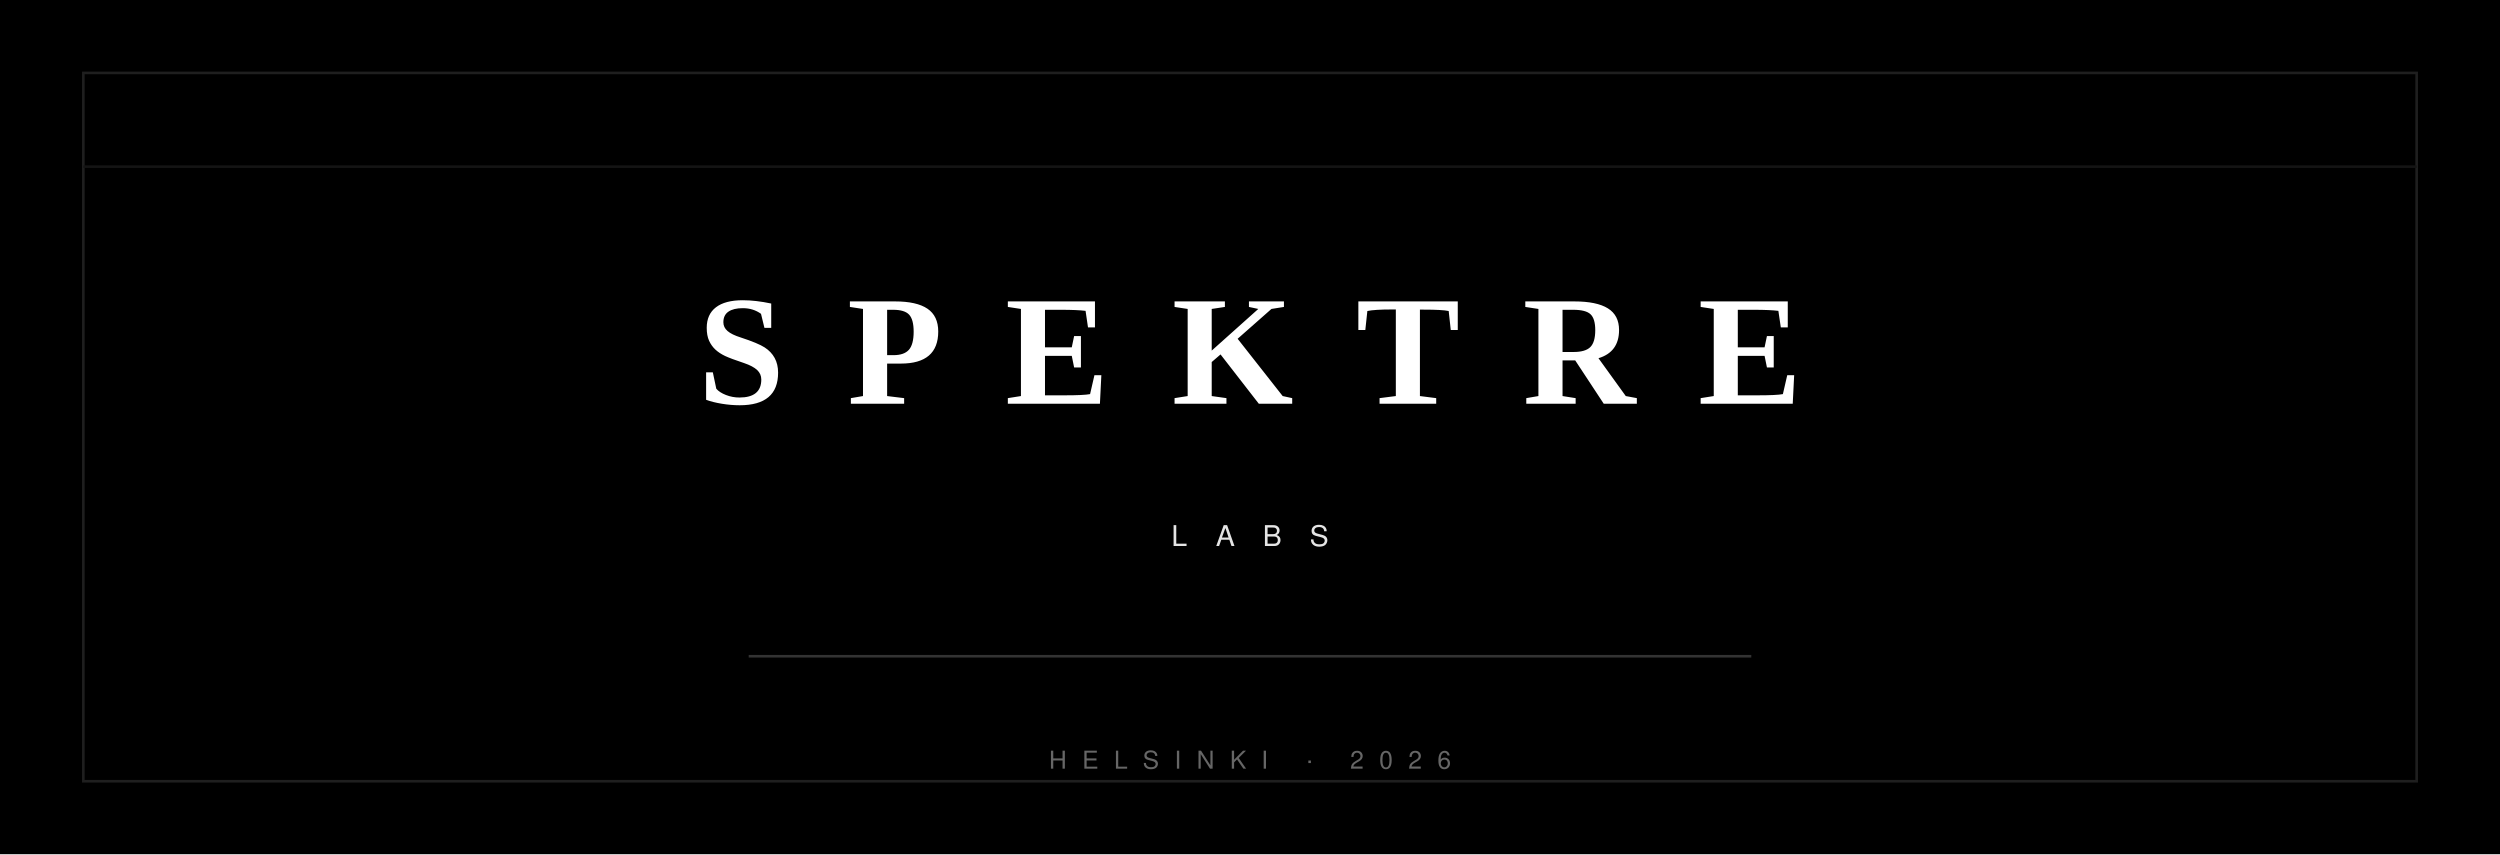
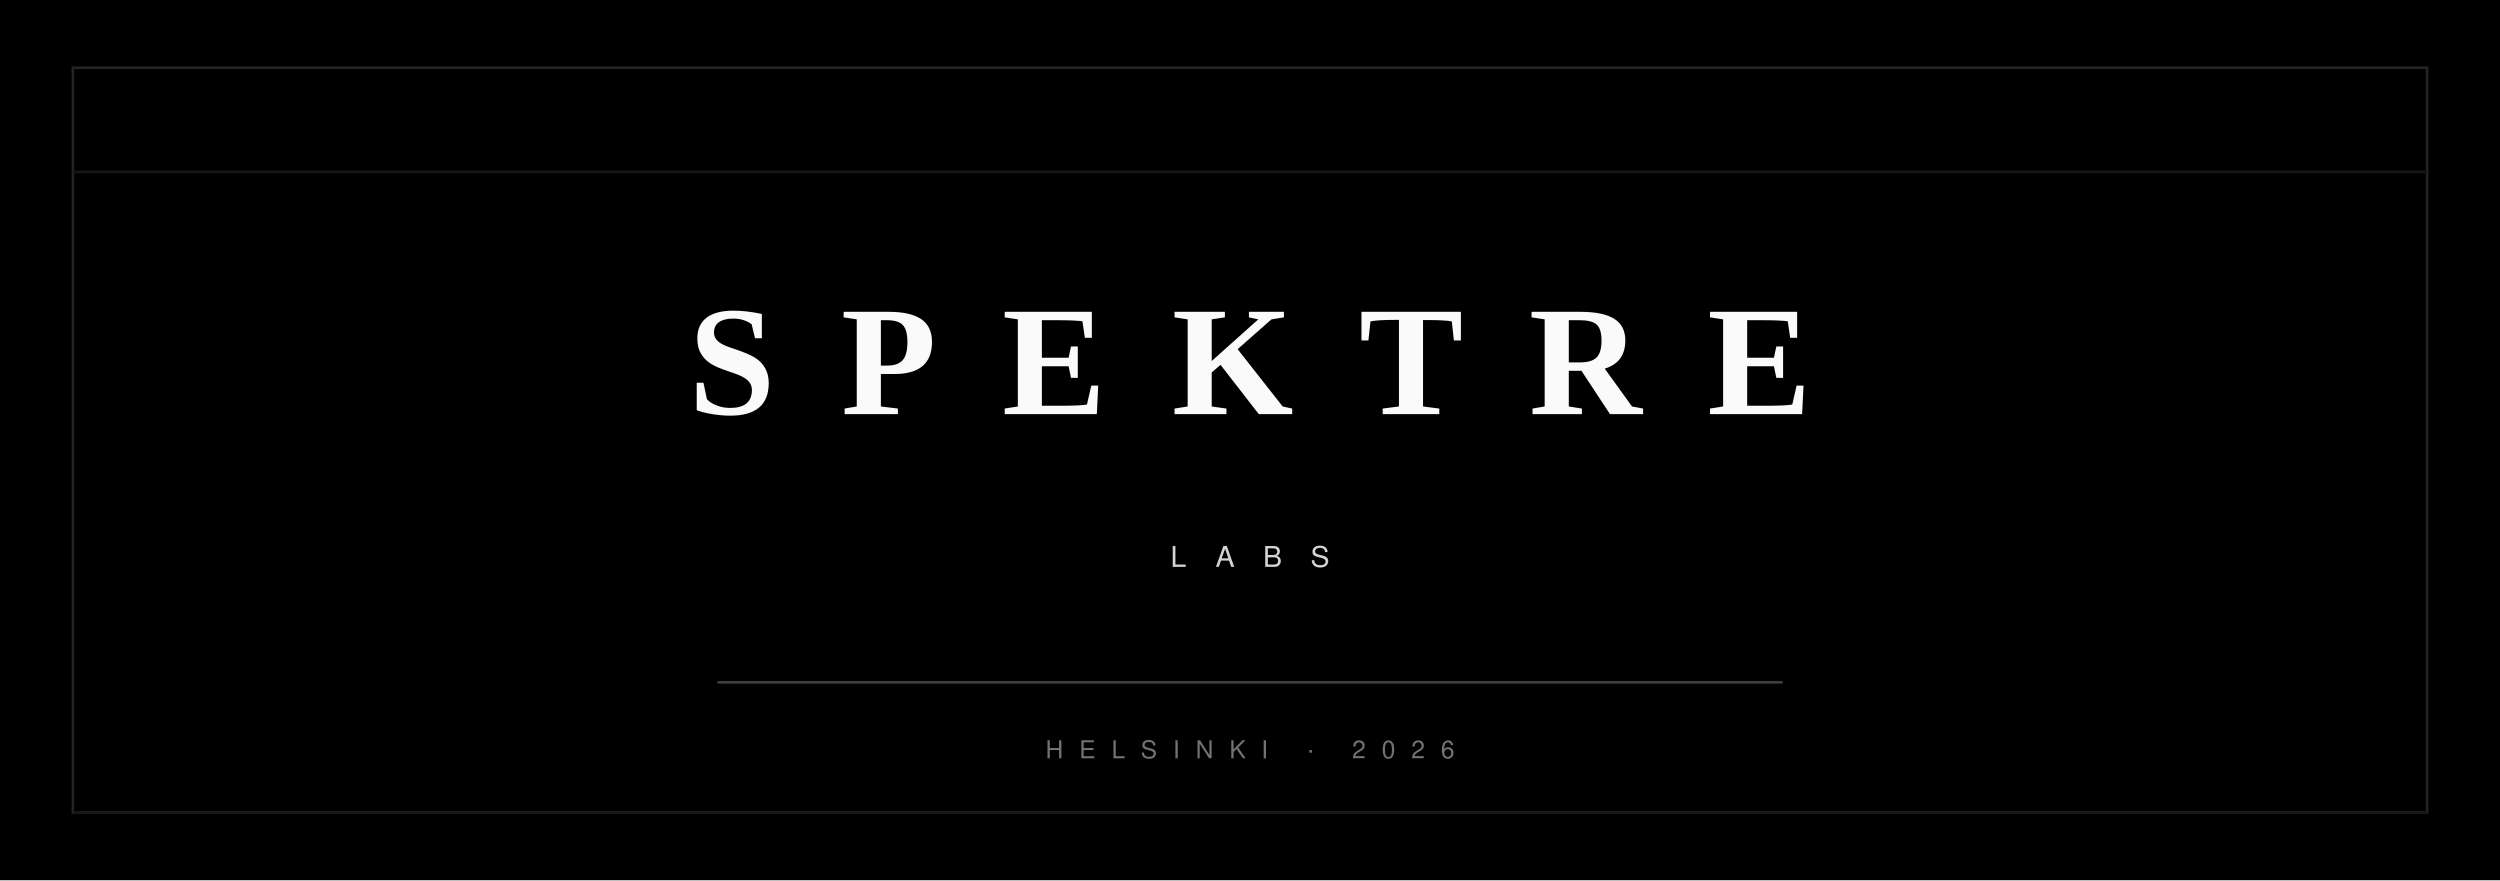
- <svg xmlns="http://www.w3.org/2000/svg" width="960" height="328" viewBox="0 0 960 328" role="img" aria-labelledby="title desc">
-   <rect width="960" height="328" fill="#000000" />
-   <rect x="32" y="28" width="896" height="272" fill="none" stroke="#1f1f1f" stroke-width="1" />
-   <line x1="32" y1="64" x2="928" y2="64" stroke="#141414" stroke-width="1" />
+ <svg xmlns="http://www.w3.org/2000/svg" width="960" height="338" viewBox="0 0 960 338" role="img" aria-labelledby="title desc">
+   <rect width="960" height="338" fill="#000000" />
+   <rect x="28" y="26" width="904" height="286" fill="none" stroke="#242424" stroke-width="1" />
+   <line x1="28" y1="66" x2="932" y2="66" stroke="#161616" stroke-width="1" />
+   <line x1="28" y1="312" x2="932" y2="312" stroke="#161616" stroke-width="1" />
  <style>
    .brand {
      font-family: "Times New Roman", Times, ui-serif, serif;
      font-size: 60px;
      font-weight: 600;
-       fill: #ffffff;
-       letter-spacing: 0.4em;
+       fill: #fafafa;
+       letter-spacing: 0.42em;
      text-anchor: middle;
      dominant-baseline: middle;
    }
    .sub {
      font-family: ui-sans-serif, system-ui, -apple-system, "Segoe UI", "Helvetica Neue", Helvetica, Arial, sans-serif;
      font-size: 11px;
      font-weight: 500;
-       fill: #e5e5e5;
-       letter-spacing: 0.98em;
+       fill: #d4d4d4;
+       letter-spacing: 1em;
      text-anchor: middle;
      dominant-baseline: middle;
    }
    .loc {
      font-family: ui-sans-serif, system-ui, -apple-system, "Segoe UI", "Helvetica Neue", Helvetica, Arial, sans-serif;
      font-size: 9.5px;
      font-weight: 500;
-       fill: #666666;
-       letter-spacing: 0.62em;
+       fill: #737373;
+       letter-spacing: 0.64em;
      text-anchor: middle;
      dominant-baseline: middle;
    }
  </style>
-   <text x="480" y="138" class="brand">SPEKTRE</text>
-   <text x="480" y="206" class="sub">LABS</text>
-   <line x1="288" y1="252" x2="672" y2="252" stroke="#333333" stroke-width="1" stroke-linecap="square" />
-   <text x="480" y="292" class="loc">HELSINKI · 2026</text>
+   <text x="480" y="142" class="brand">SPEKTRE</text>
+   <text x="480" y="214" class="sub">LABS</text>
+   <line x1="276" y1="262" x2="684" y2="262" stroke="#404040" stroke-width="1" stroke-linecap="square" />
+   <text x="480" y="288" class="loc">HELSINKI · 2026</text>
</svg>
